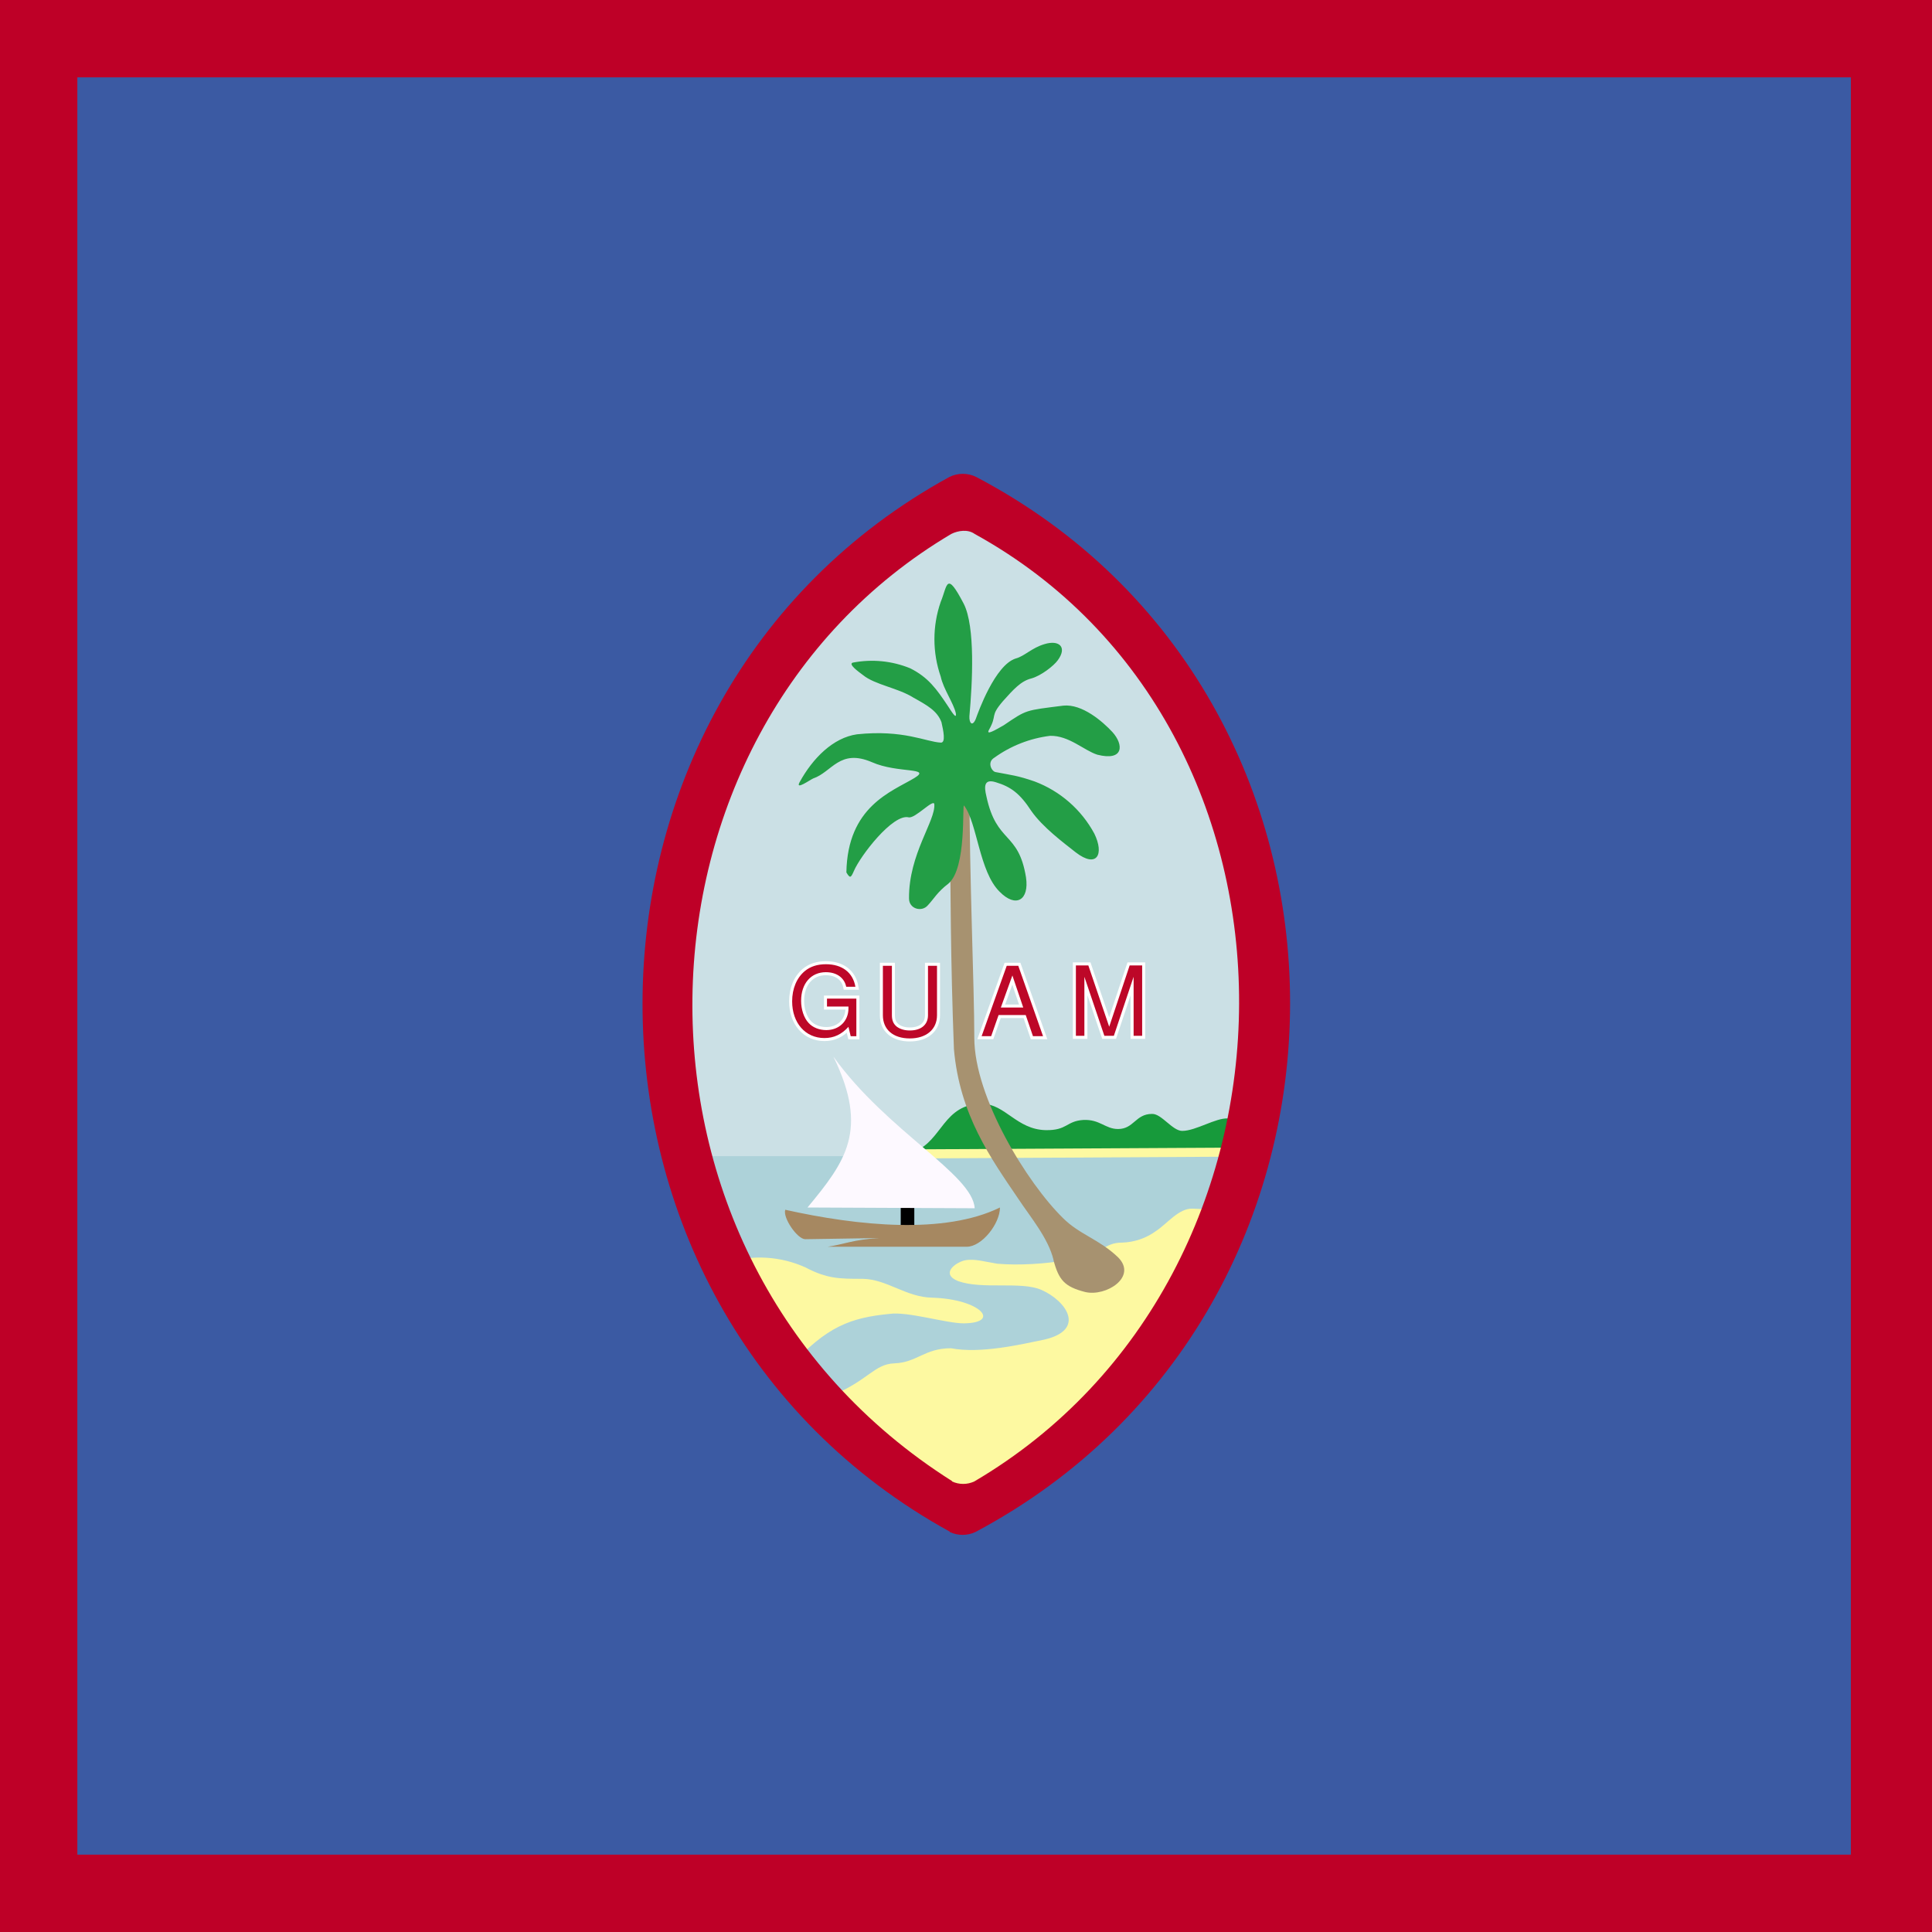
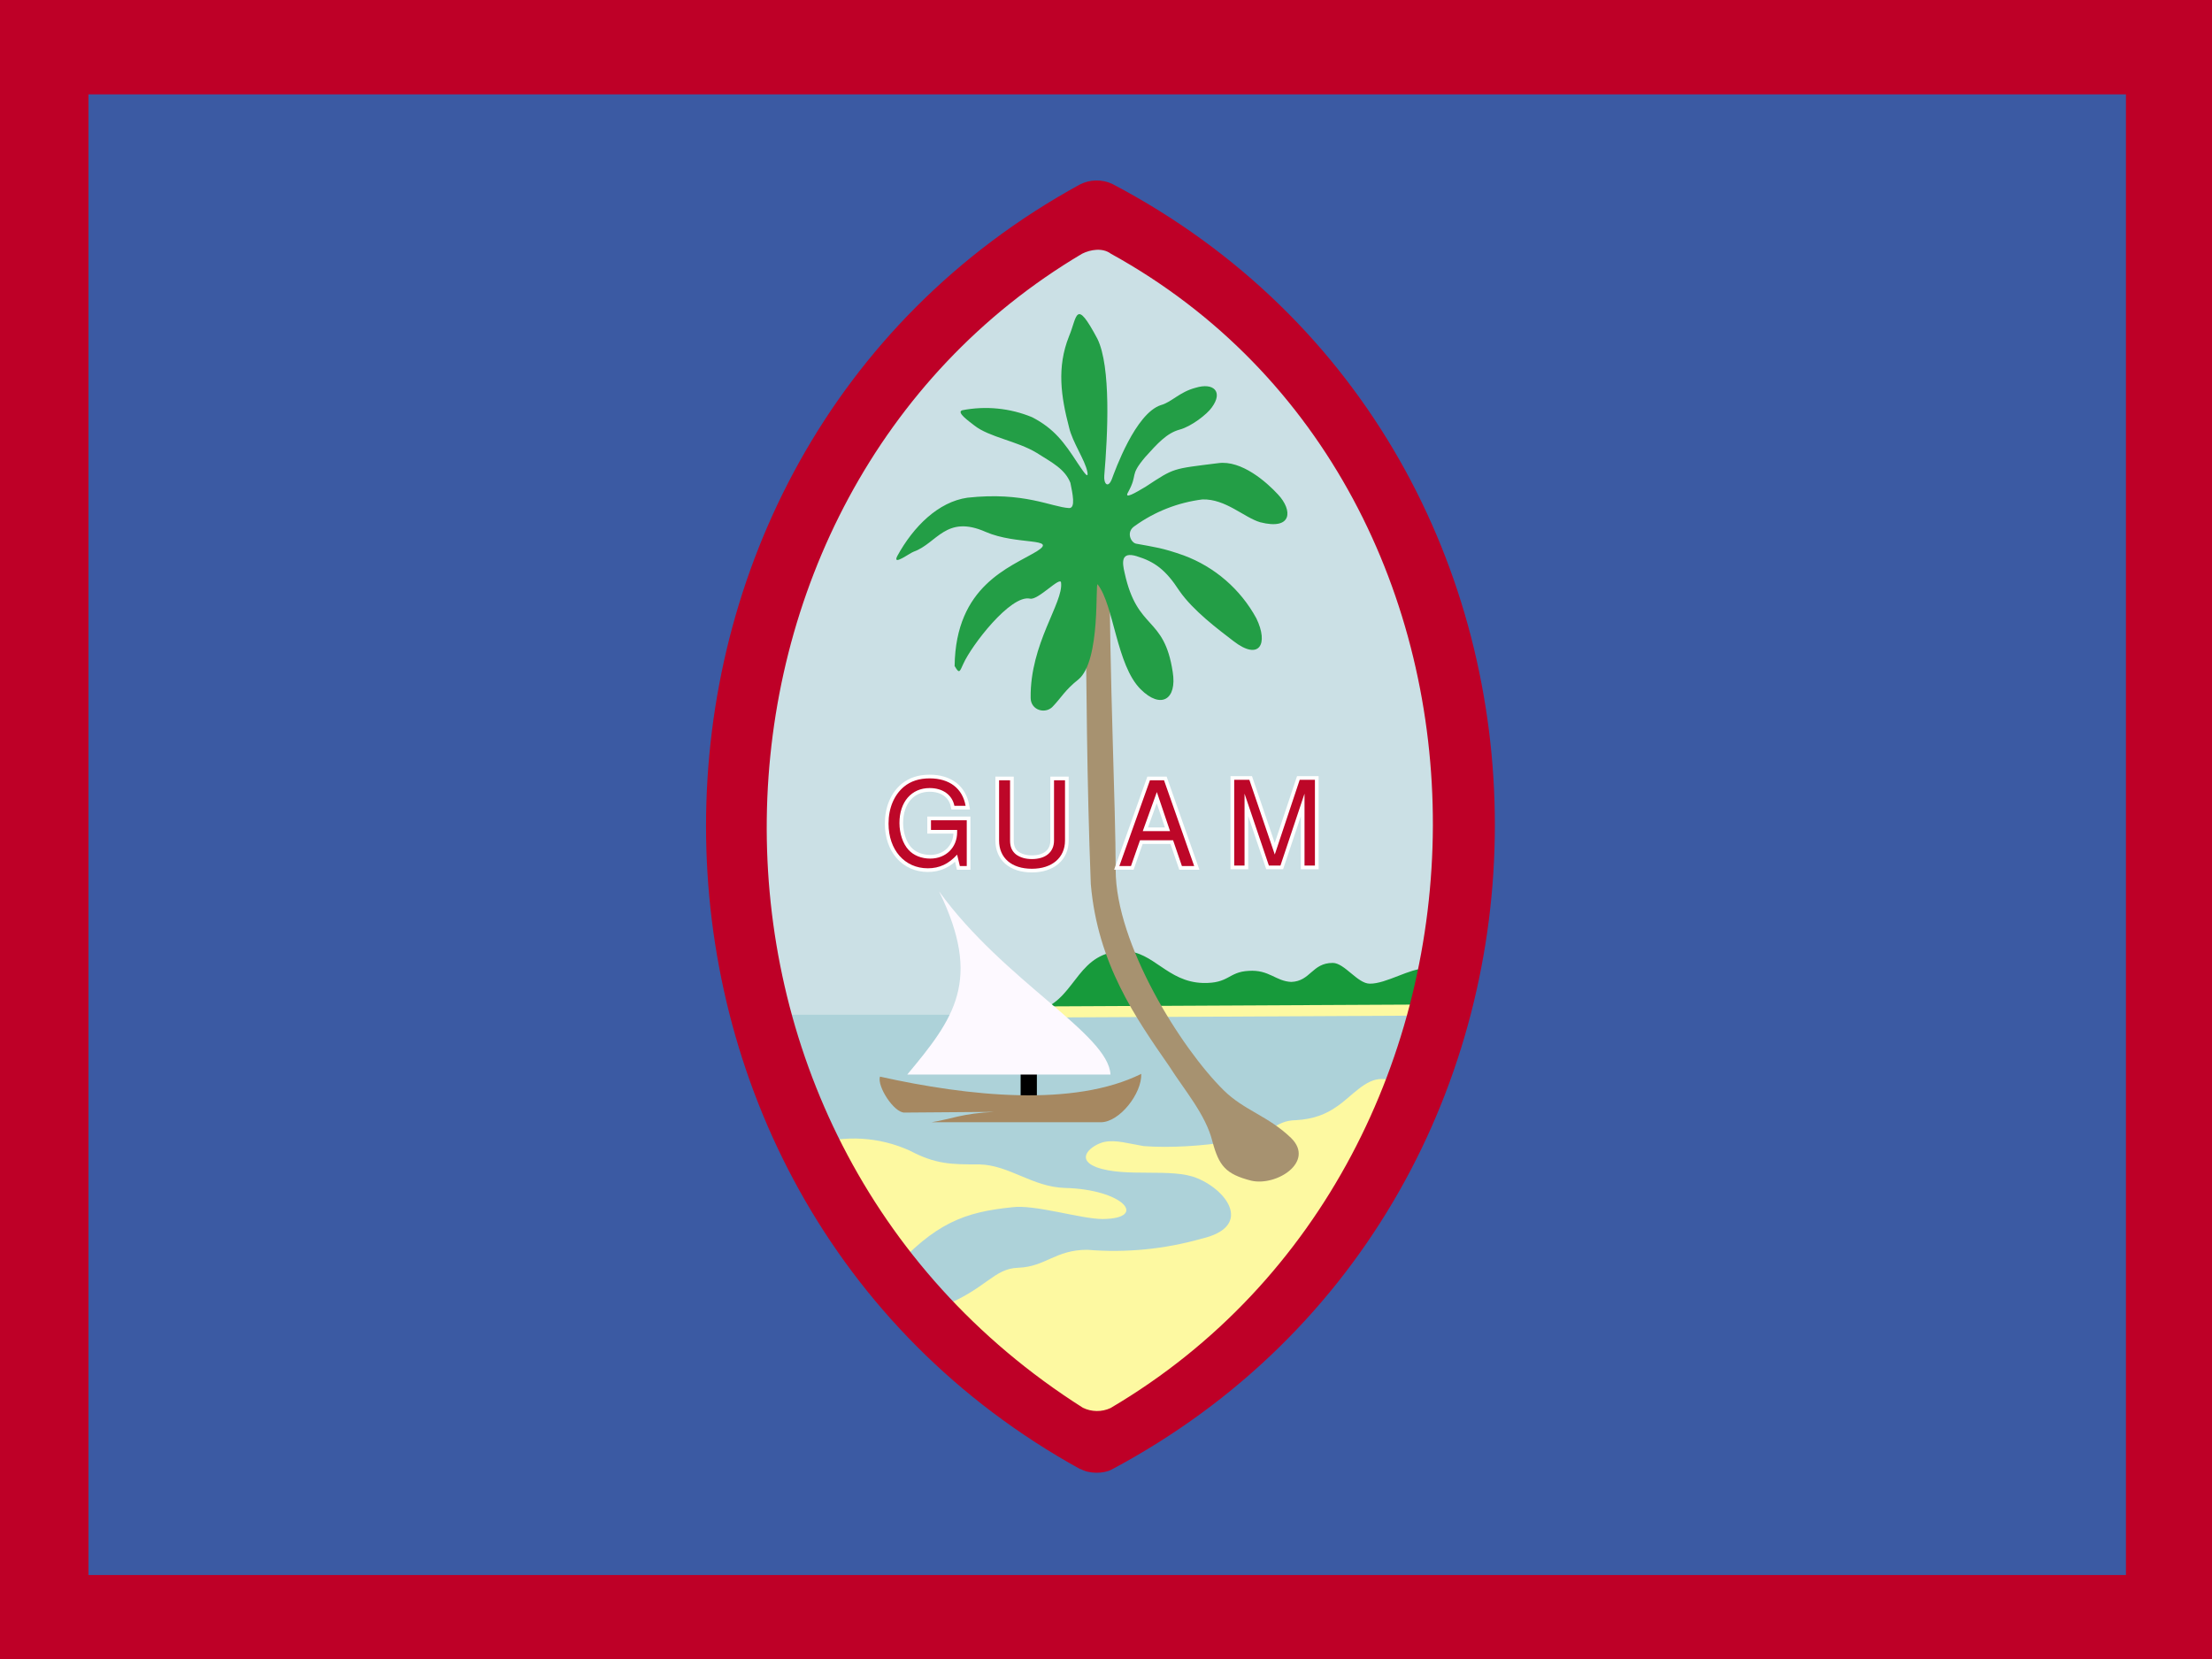
- <svg xmlns="http://www.w3.org/2000/svg" id="flag-icon-css-gu" viewBox="0 0 512 512">
-   <path fill="#be0027" fill-rule="evenodd" d="M0 0h512v512H0z" />
-   <path fill="#3b5aa3" fill-rule="evenodd" d="M20.5 20.5h470v471h-470z" />
-   <path fill="#cbe0e5" fill-rule="evenodd" d="M251.9 396.1c1.8 1 4.7 1 6.3.1 103.3-55 103.4-205.8.1-260a7.5 7.5 0 0 0-6.6.1c-100.7 55.1-101 204.2.2 259.8z" />
-   <path fill="#add2d9" fill-rule="evenodd" d="M251.9 398.9c1.6 1.3 4.8 1.1 6.3 0 76.1-57 76.6-92.5 73.2-92.5H180.7c-2.3 0 1.3 36.1 71.2 92.4z" />
-   <path fill="#fdf9a1" fill-rule="evenodd" d="M192.6 334.6a29.3 29.3 0 0 1 20.9 1.3c5.7 3 9 3 15.1 3 6.5.1 11.5 4.9 18.5 5 12.8.4 18.3 6.7 8.3 6.8-4.7 0-14.8-3.2-19.7-2.5-10.2 1-16.7 3.3-26.3 14l11.1 7.6c9.6-4 11.2-8.3 16.5-8.5 6-.2 8-4 15-4 7.9 1.5 18.5-1 24.8-2.3 11.1-2.6 5.8-10.3-.9-13.2-5.4-2.3-15.6 0-22-2.3-4.7-1.9-.8-4.9 1.8-5.5 2.6-.5 5.4.4 8.6.9 5.8.5 13 0 18-.9 10.5-1.6 10-4.7 15.1-4.7a16 16 0 0 0 9-3.1c3-2 6-6 9.6-5.9l9.6.4L312 351l-38 38.8-19.8 7.5L211 369l-22-33.5 3.5-.9z" />
-   <path fill="#179a3b" fill-rule="evenodd" d="M242.4 305.1l87-.4 1.6-7.7-5.6-.6c-3.2-.2-8.5 3.3-12.1 3.3-2.6 0-5.5-4.6-8-4.5-4.4 0-4.8 4-9 4-3.4 0-4.8-2.6-9.2-2.4-4.6.3-4.2 2.8-10 2.7-7.7-.2-10.7-6.9-16.8-7-10.3 0-10.6 9.8-17.9 12.6z" />
-   <path fill="#fdf9a1" fill-rule="evenodd" d="M242.4 307l89.6-.5v-2.4l-91.6.5 2 2.4z" />
-   <path fill="#a79270" fill-rule="evenodd" d="M279.2 334c1.4 5.2 2.9 7 8.4 8.4 5.5 1.3 13.9-4 8.7-9.2-5-4.8-10.2-6-14.6-10.4-9.4-9.2-23.5-31.9-23.5-47.8 0-13.8-1.3-41.9-1.3-68.5 0-1.8-5.2 4.8-5.2 6.5.2 23.6.2 41.3 1.1 65 1.5 17.4 9.8 29 17 39.6 3.3 5 8 10.5 9.4 16.3z" />
-   <text x="465.1" y="269.5" fill="#bd0728" stroke="#fff" stroke-width="1.6" font-family="helvetica" font-size="25.6" transform="translate(-256.3 5)">
+ <svg xmlns="http://www.w3.org/2000/svg" id="flag-icon-css-gu" viewBox="0 0 640 480">
+   <path fill="#be0027" fill-rule="evenodd" d="M0 0h640v480H0z" />
+   <path fill="#3b5aa3" fill-rule="evenodd" d="M25.6 27.3h589.5v428.4H25.6z" />
+   <path fill="#cbe0e5" fill-rule="evenodd" d="M314.4 413.2a10 10 0 0 0 8.4.1c137.8-73.3 137.8-274.3.1-346.6a10 10 0 0 0-8.7.2c-134.3 73.4-134.7 272.1.1 346.3z" />
+   <path fill="#add2d9" fill-rule="evenodd" d="M314.4 416.9c2 1.7 6.4 1.5 8.4 0 101.5-76 102-123.3 97.6-123.3h-201c-3 0 1.8 48.2 95 123.3z" />
+   <path fill="#fdf9a1" fill-rule="evenodd" d="M235.3 331.2a39.2 39.2 0 0 1 27.9 1.7c7.6 4 12 4 20.2 4 8.6.2 15.3 6.5 24.6 6.8 17.1.4 24.3 8.9 11 9-6.2 0-19.7-4.3-26.2-3.4-13.6 1.4-22.2 4.4-35 18.7l14.8 10c12.8-5.1 14.9-11 22-11.2 8-.3 10.7-5.2 20-5.2a92.6 92.6 0 0 0 33-3.2c14.8-3.4 7.8-13.8-1.2-17.5-7.3-3.1-20.8-.1-29.2-3.2-6.4-2.5-1.2-6.5 2.3-7.3 3.4-.7 7.1.5 11.4 1.2 7.7.6 17.4-.1 24.1-1.2 14-2.1 13.4-6.2 20-6.3 5-.3 8.7-1.7 12-4.1 4-2.7 8.1-8 12.9-7.8l12.7.5-18 40.4-50.7 51.7-26.3 10-57.8-37.7-29.1-44.7 4.7-1.2z" />
+   <path fill="#179a3b" fill-rule="evenodd" d="M301.8 292l116-.6 2-10.3s-4.1-.6-7.5-.8c-4.1-.3-11.3 4.4-16 4.3-3.5 0-7.3-6-10.7-6-6 0-6.4 5.3-12 5.5-4.5-.2-6.4-3.6-12.3-3.2-6 .3-5.6 3.7-13.3 3.5-10.2-.3-14.3-9.1-22.5-9.2-13.6-.2-14 13-23.8 16.7z" />
+   <path fill="#fdf9a1" fill-rule="evenodd" d="M301.8 294.4l119.4-.6v-3.2l-122.2.6 2.7 3.2z" />
+   <path fill="#a79270" fill-rule="evenodd" d="M350.8 330.3c1.9 7 3.8 9.4 11.2 11.3 7.3 1.7 18.5-5.4 11.6-12.3-6.6-6.4-13.6-8-19.5-13.8-12.5-12.3-31.3-42.5-31.3-63.8 0-18.3-1.8-55.8-1.8-91.3 0-2.3-7 6.4-7 8.8.4 31.3.4 55 1.6 86.6 2 23.1 13 38.7 22.7 52.7 4.3 6.8 10.6 14 12.5 21.8z" />
+   <text x="465.1" y="269.5" fill="#bd0728" stroke="#fff" stroke-width="1.6" font-family="helvetica" font-size="25.6" transform="matrix(1.33 0 0 1.33 -363 -108)">
    <tspan>G</tspan>
  </text>
-   <text x="488.1" y="269.6" fill="#bd0728" stroke="#fff" stroke-width="1.6" font-family="helvetica" font-size="25.6" transform="translate(-256.3 5)">
+   <text x="488.1" y="269.6" fill="#bd0728" stroke="#fff" stroke-width="1.6" font-family="helvetica" font-size="25.6" transform="matrix(1.33 0 0 1.33 -363 -108)">
    <tspan>U</tspan>
  </text>
-   <text x="516" y="269.6" fill="#bd0728" stroke="#fff" stroke-width="1.6" font-family="helvetica" font-size="25.6" transform="translate(-256.3 5)">
+   <text x="516" y="269.6" fill="#bd0728" stroke="#fff" stroke-width="1.6" font-family="helvetica" font-size="25.6" transform="matrix(1.33 0 0 1.33 -363 -108)">
    <tspan>A</tspan>
  </text>
-   <text x="539.5" y="269.5" fill="#bd0728" stroke="#fff" stroke-width="1.6" font-family="helvetica" font-size="25.6" transform="translate(-256.3 5)">
+   <text x="539.5" y="269.5" fill="#bd0728" stroke="#fff" stroke-width="1.6" font-family="helvetica" font-size="25.6" transform="matrix(1.33 0 0 1.33 -363 -108)">
    <tspan>M</tspan>
  </text>
-   <path fill="#239e46" fill-rule="evenodd" d="M211.9 207.3c-1.2 2.2 2.7-.6 3.6-1 5-1.7 7-8 15.6-4.3 6.8 3 16 1.3 11.2 4.2-6 3.6-17.7 7.5-18 25 1 1.7 1.2 1.4 2-.4 1.7-4 10.3-15.2 14.5-14.2 1.7.4 6.6-5 6.8-3.5.4 4.4-6.8 13.2-6.7 25 0 2.8 3.4 3.7 5 1.8 1.6-1.7 2.5-3.5 5.4-5.7 5-4.1 3.6-21.5 4.2-20.7 3.5 4.6 4 17.5 9.4 22.8 4.3 4.4 7.9 2.3 7-3.8-2-12.3-7.8-8.8-10.5-21.5-.6-2.5-.7-4.7 2.5-3.7 4 1.2 6.4 3 9.4 7.6 3 4.3 8.5 8.4 11.8 11 5.6 4.3 7.6.5 4.9-5a30 30 0 0 0-15.8-13.8c-4.6-1.6-6.3-1.7-10.4-2.5-1-.2-2.3-2.6-.3-3.8a32 32 0 0 1 14.8-5.8c5-.1 9 3.9 12.5 5 7.1 1.8 7-2.7 4-6-2.6-2.8-8-7.5-13-7-10.2 1.3-9.6 1-15.8 5.2-2.3 1.3-4.8 2.8-3.9 1.2 2.3-4.1.1-3.4 3.7-7.6 2.7-3 4.7-5.3 7.5-6 2.6-.7 6-3.4 7-4.8 2.6-3.5.4-5.5-3.5-4.3-3.4 1-5.3 3.2-7.6 3.8-5.5 1.7-10 14.3-10.6 16-.9 2.2-1.8 1.1-1.7-.7.8-8.8 1.6-23.7-1.5-29.8-4.7-9-4.3-4.8-6.1-.5a30.2 30.2 0 0 0 0 19.8c.7 3.3 3.4 7 4 9.7.3 2-1.3-.7-2.1-1.9-3-4.5-5.2-7.6-10-10a26.8 26.8 0 0 0-15.2-1.5c-1.3.4 1.5 2.4 2.7 3.3 3.2 2.6 9.3 3.4 13.4 6 3.6 2 6.3 3.5 7.4 6.5.5 2.2 1.2 5.5-.2 5.4-3.9-.2-9.9-3.5-22.2-2.2-6.3.9-11.7 6.3-15.2 12.7z" />
-   <path fill-rule="evenodd" d="M238.7 319.8h3.6v6h-3.6z" />
-   <path fill="#fdf9ff" fill-rule="evenodd" d="M221 280.2c14.1 19.6 36.8 31 37.3 40L214 320c10.1-12.2 16.3-20.5 6.9-39.9z" />
-   <path fill="#a68861" fill-rule="evenodd" d="M208.1 320.6c19.3 4.3 42.2 6.6 56.9-.6 0 4.3-4.8 10.4-8.8 10.4h-36.9c4.3-.6 6.7-1.9 13.7-2.3l-19.6.3c-2.1 0-6-5.7-5.3-7.8z" />
-   <path fill="#be0027" fill-rule="evenodd" d="M251.7 406a8 8 0 0 0 6.8 0c111.1-59.1 111.2-221.3.2-279.6a8 8 0 0 0-7.1 0c-108.3 59.3-108.6 219.7.1 279.5zm.6-13.4a7 7 0 0 0 5.9 0c93-54.7 94.1-199.3.1-251.1-1.8-1.3-4.4-.9-6.2 0-89 52.7-94 191.4.2 251z" />
-   <text x="465.1" y="269.5" fill="#bd0728" font-family="helvetica" font-size="25.6" transform="translate(-256.3 5)">
+   <path fill="#239e46" fill-rule="evenodd" d="M259.6 160.9c-1.5 3 3.6-.9 4.8-1.3 6.7-2.4 9.3-10.8 20.8-5.7 9 3.9 21.1 1.6 14.8 5.6-7.8 4.7-23.5 9.9-23.8 33.2 1.3 2.2 1.4 1.9 2.5-.6 2.4-5.4 13.7-20.1 19.3-18.9 2.3.6 8.9-6.7 9-4.6.7 5.8-9 17.6-8.8 33.3 0 3.7 4.5 4.9 6.6 2.3 2.2-2.3 3.4-4.6 7.2-7.6 6.6-5.4 4.8-28.6 5.6-27.5 4.7 6 5.4 23.3 12.4 30.3 5.9 5.9 10.6 3 9.3-5-2.5-16.4-10.2-11.7-13.9-28.6-.8-3.3-1-6.2 3.4-4.9 5.3 1.6 8.5 4 12.4 10 4 5.8 11.4 11.3 15.7 14.6 7.5 5.8 10.2.8 6.6-6.6a39.6 39.6 0 0 0-21-18.2c-6.2-2.2-8.4-2.4-13.8-3.4-1.5-.3-3-3.4-.4-5.1a42.5 42.5 0 0 1 19.6-7.7c6.7-.2 12 5.2 16.7 6.6 9.4 2.4 9.4-3.5 5.2-8-3.4-3.7-10.6-10-17.3-9.1-13.5 1.7-12.6 1.3-21 6.8-3 1.8-6.4 3.8-5.1 1.6 3-5.5.2-4.5 4.9-10.1 3.6-4 6.3-7 10-8 3.4-.9 8-4.5 9.3-6.4 3.4-4.6.5-7.3-4.7-5.7-4.6 1.2-7 4.2-10 5-7.4 2.4-13.3 19-14.2 21.4-1.1 2.8-2.4 1.4-2.2-1 1-11.7 2-31.5-2-39.6-6.4-12-5.8-6.4-8.2-.7-3.6 9-2.3 17.5 0 26.3 1 4.4 4.6 9.4 5.3 12.9.5 2.7-1.6-.8-2.8-2.5-3.9-6-6.8-10-13.2-13.3a35.3 35.3 0 0 0-20.2-2c-1.8.6 2 3.2 3.5 4.4 4.3 3.4 12.4 4.5 18 7.9 4.6 2.9 8.2 4.7 9.8 8.7.6 3 1.6 7.4-.4 7.3-5.1-.3-13-4.8-29.4-3-8.4 1.2-15.6 8.3-20.3 16.9z" />
+   <path fill-rule="evenodd" d="M295.3 310.6h4.7v7.9h-4.7z" />
+   <path fill="#fdf9ff" fill-rule="evenodd" d="M271.7 257.9c18.8 26 49 41.2 49.6 53h-58.8c13.5-16.2 21.8-27.2 9.2-53z" />
+   <path fill="#a68861" fill-rule="evenodd" d="M254.6 311.5c25.6 5.7 56.1 8.9 75.6-.8.2 5.7-6.3 14-11.7 14h-49c5.7-.9 9-2.6 18.2-3l-26 .2c-3 .1-8-7.6-7.1-10.4z" />
+   <path fill="#be0027" fill-rule="evenodd" d="M312.6 425c2.6 1.5 6.7 1.4 9 .2 147.8-78.7 147.9-294.4.2-372a10.7 10.7 0 0 0-9.4.2c-144 78.8-144.4 292 .2 371.7zm.7-17.7a9.3 9.3 0 0 0 8 .1c123.6-72.8 125.1-265.1.1-334-2.4-1.8-5.9-1.2-8.3 0-118.4 70.1-125 254.5.2 333.9z" />
+   <text x="465.1" y="269.5" fill="#bd0728" font-family="helvetica" font-size="25.6" transform="matrix(1.33 0 0 1.33 -363 -108)">
    <tspan>G</tspan>
  </text>
-   <text x="488.1" y="269.6" fill="#bd0728" font-family="helvetica" font-size="25.6" transform="translate(-256.3 5)">
+   <text x="488.1" y="269.6" fill="#bd0728" font-family="helvetica" font-size="25.6" transform="matrix(1.33 0 0 1.33 -363 -108)">
    <tspan>U</tspan>
  </text>
-   <text x="516" y="269.6" fill="#bd0728" font-family="helvetica" font-size="25.6" transform="translate(-256.3 5)">
+   <text x="516" y="269.6" fill="#bd0728" font-family="helvetica" font-size="25.6" transform="matrix(1.33 0 0 1.33 -363 -108)">
    <tspan>A</tspan>
  </text>
-   <text x="539.5" y="269.5" fill="#bd0728" font-family="helvetica" font-size="25.6" transform="translate(-256.3 5)">
+   <text x="539.5" y="269.5" fill="#bd0728" font-family="helvetica" font-size="25.6" transform="matrix(1.33 0 0 1.33 -363 -108)">
    <tspan>M</tspan>
  </text>
</svg>
